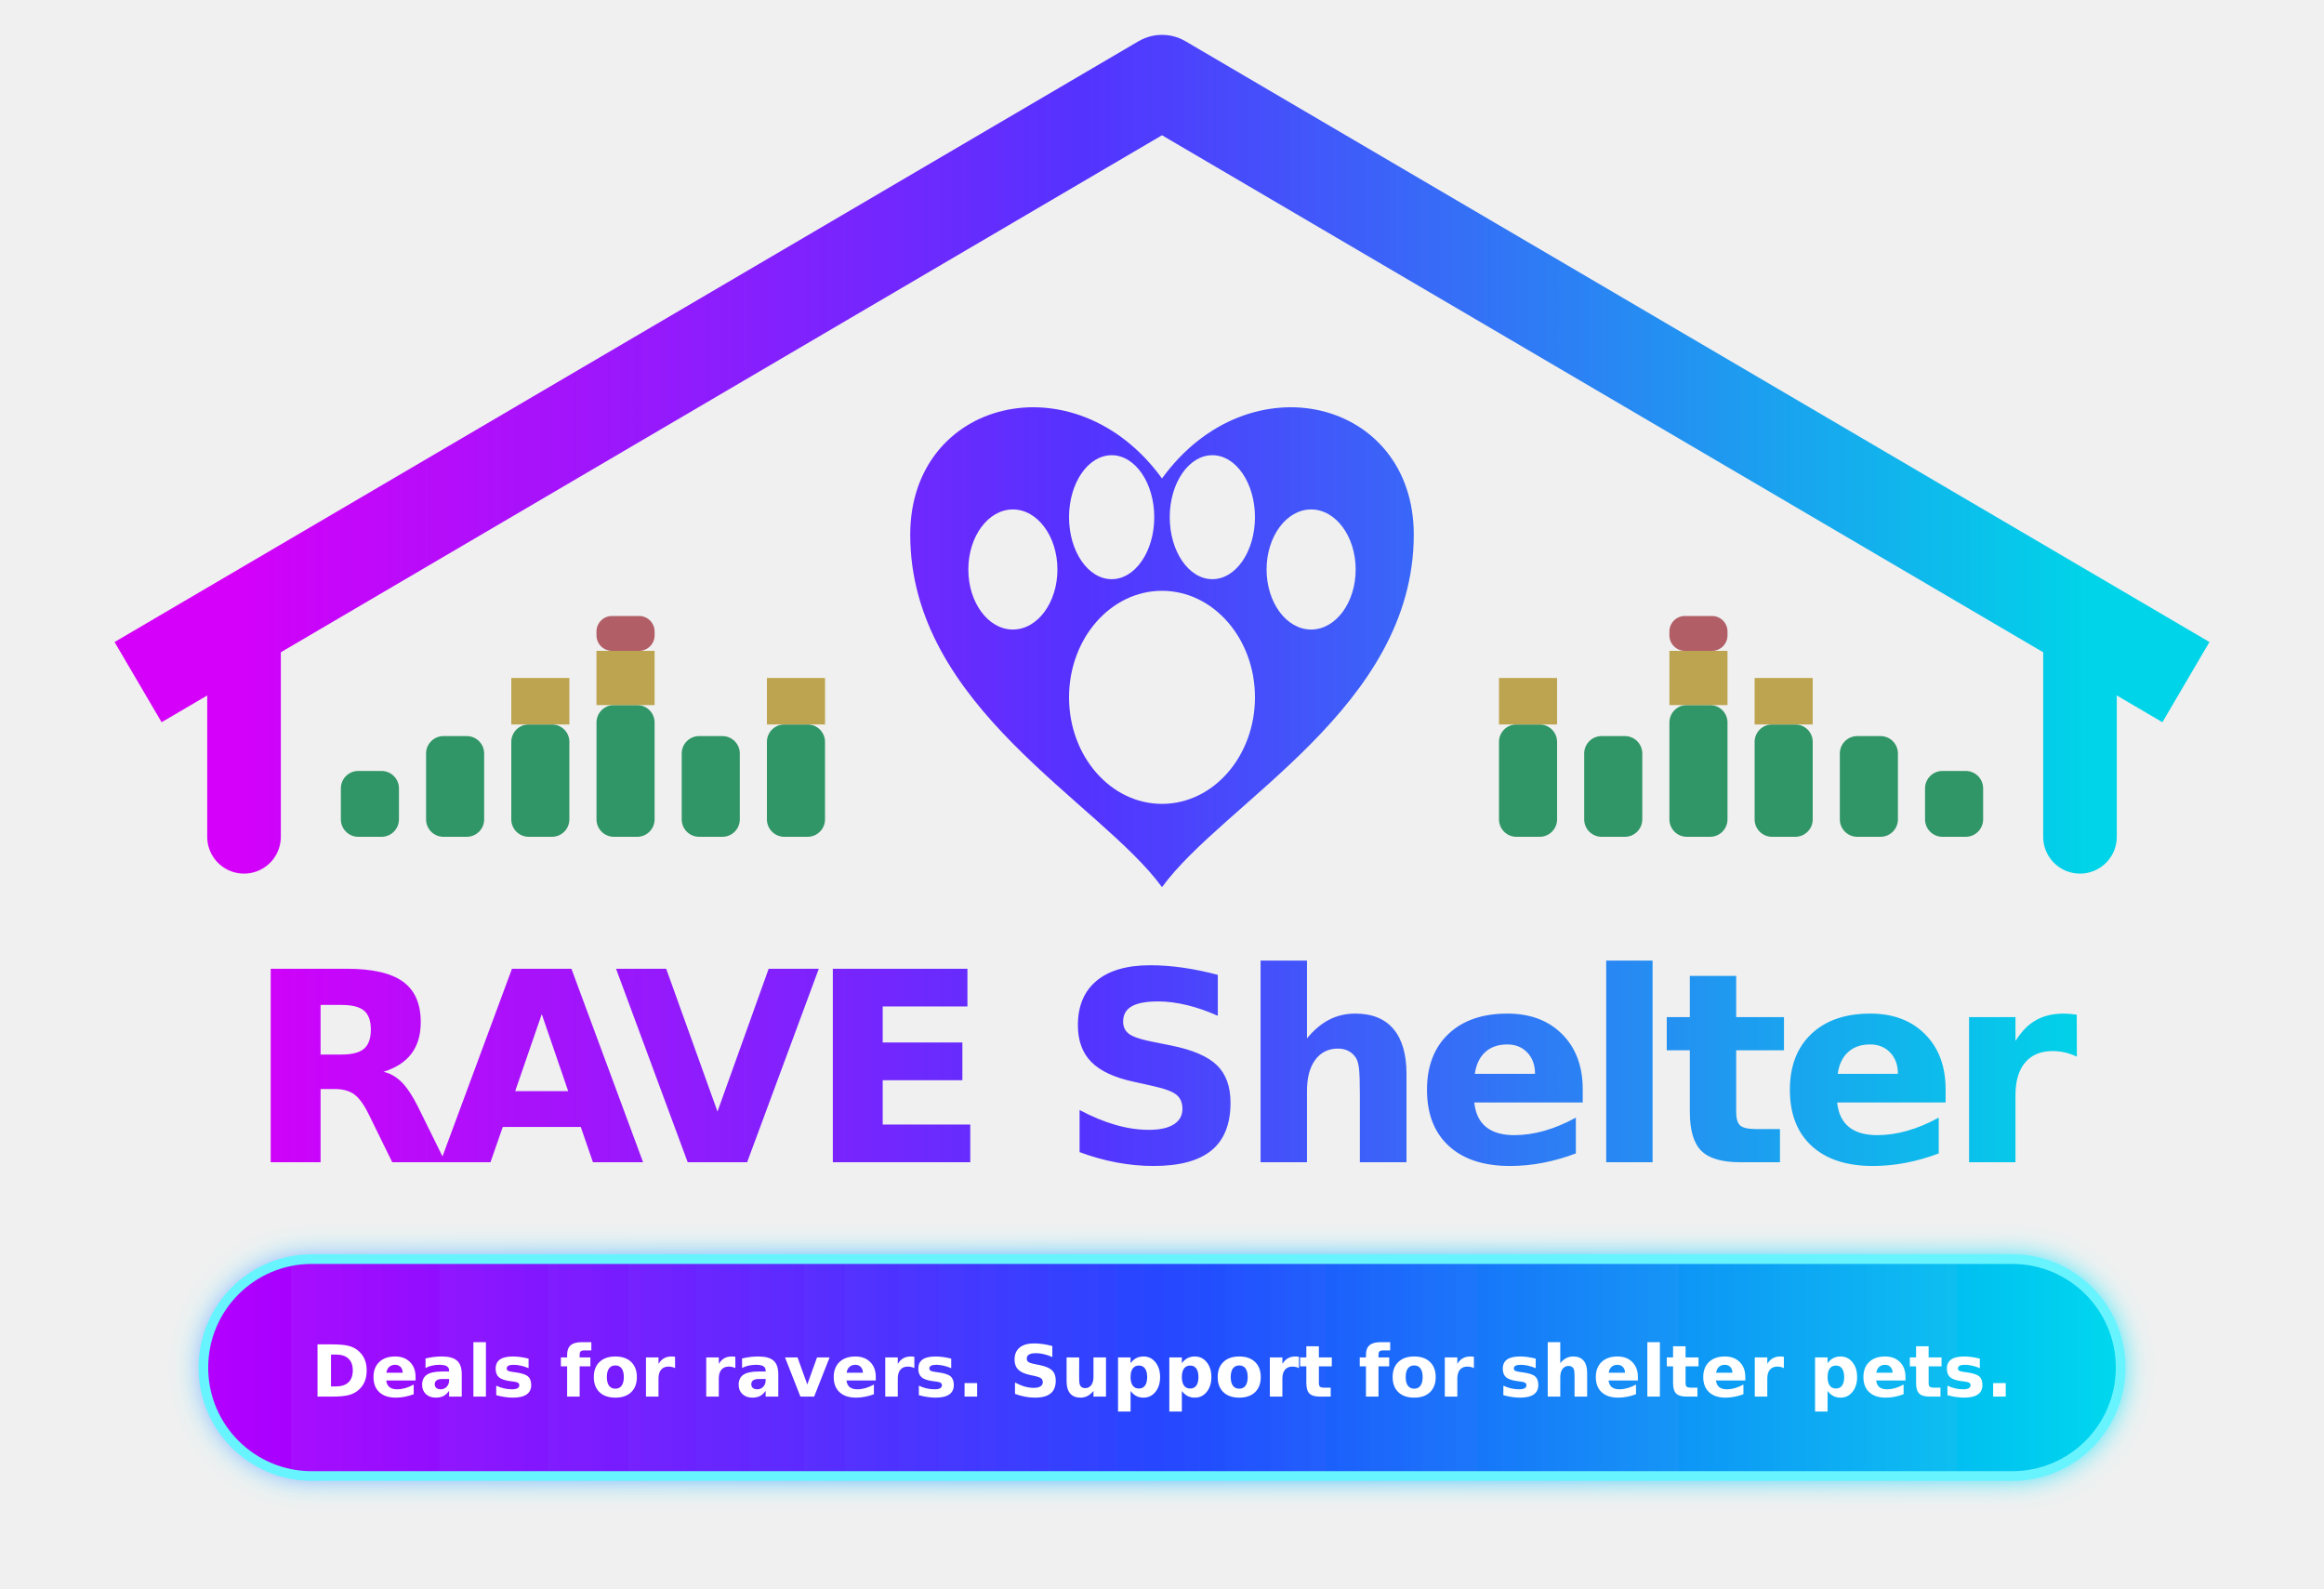
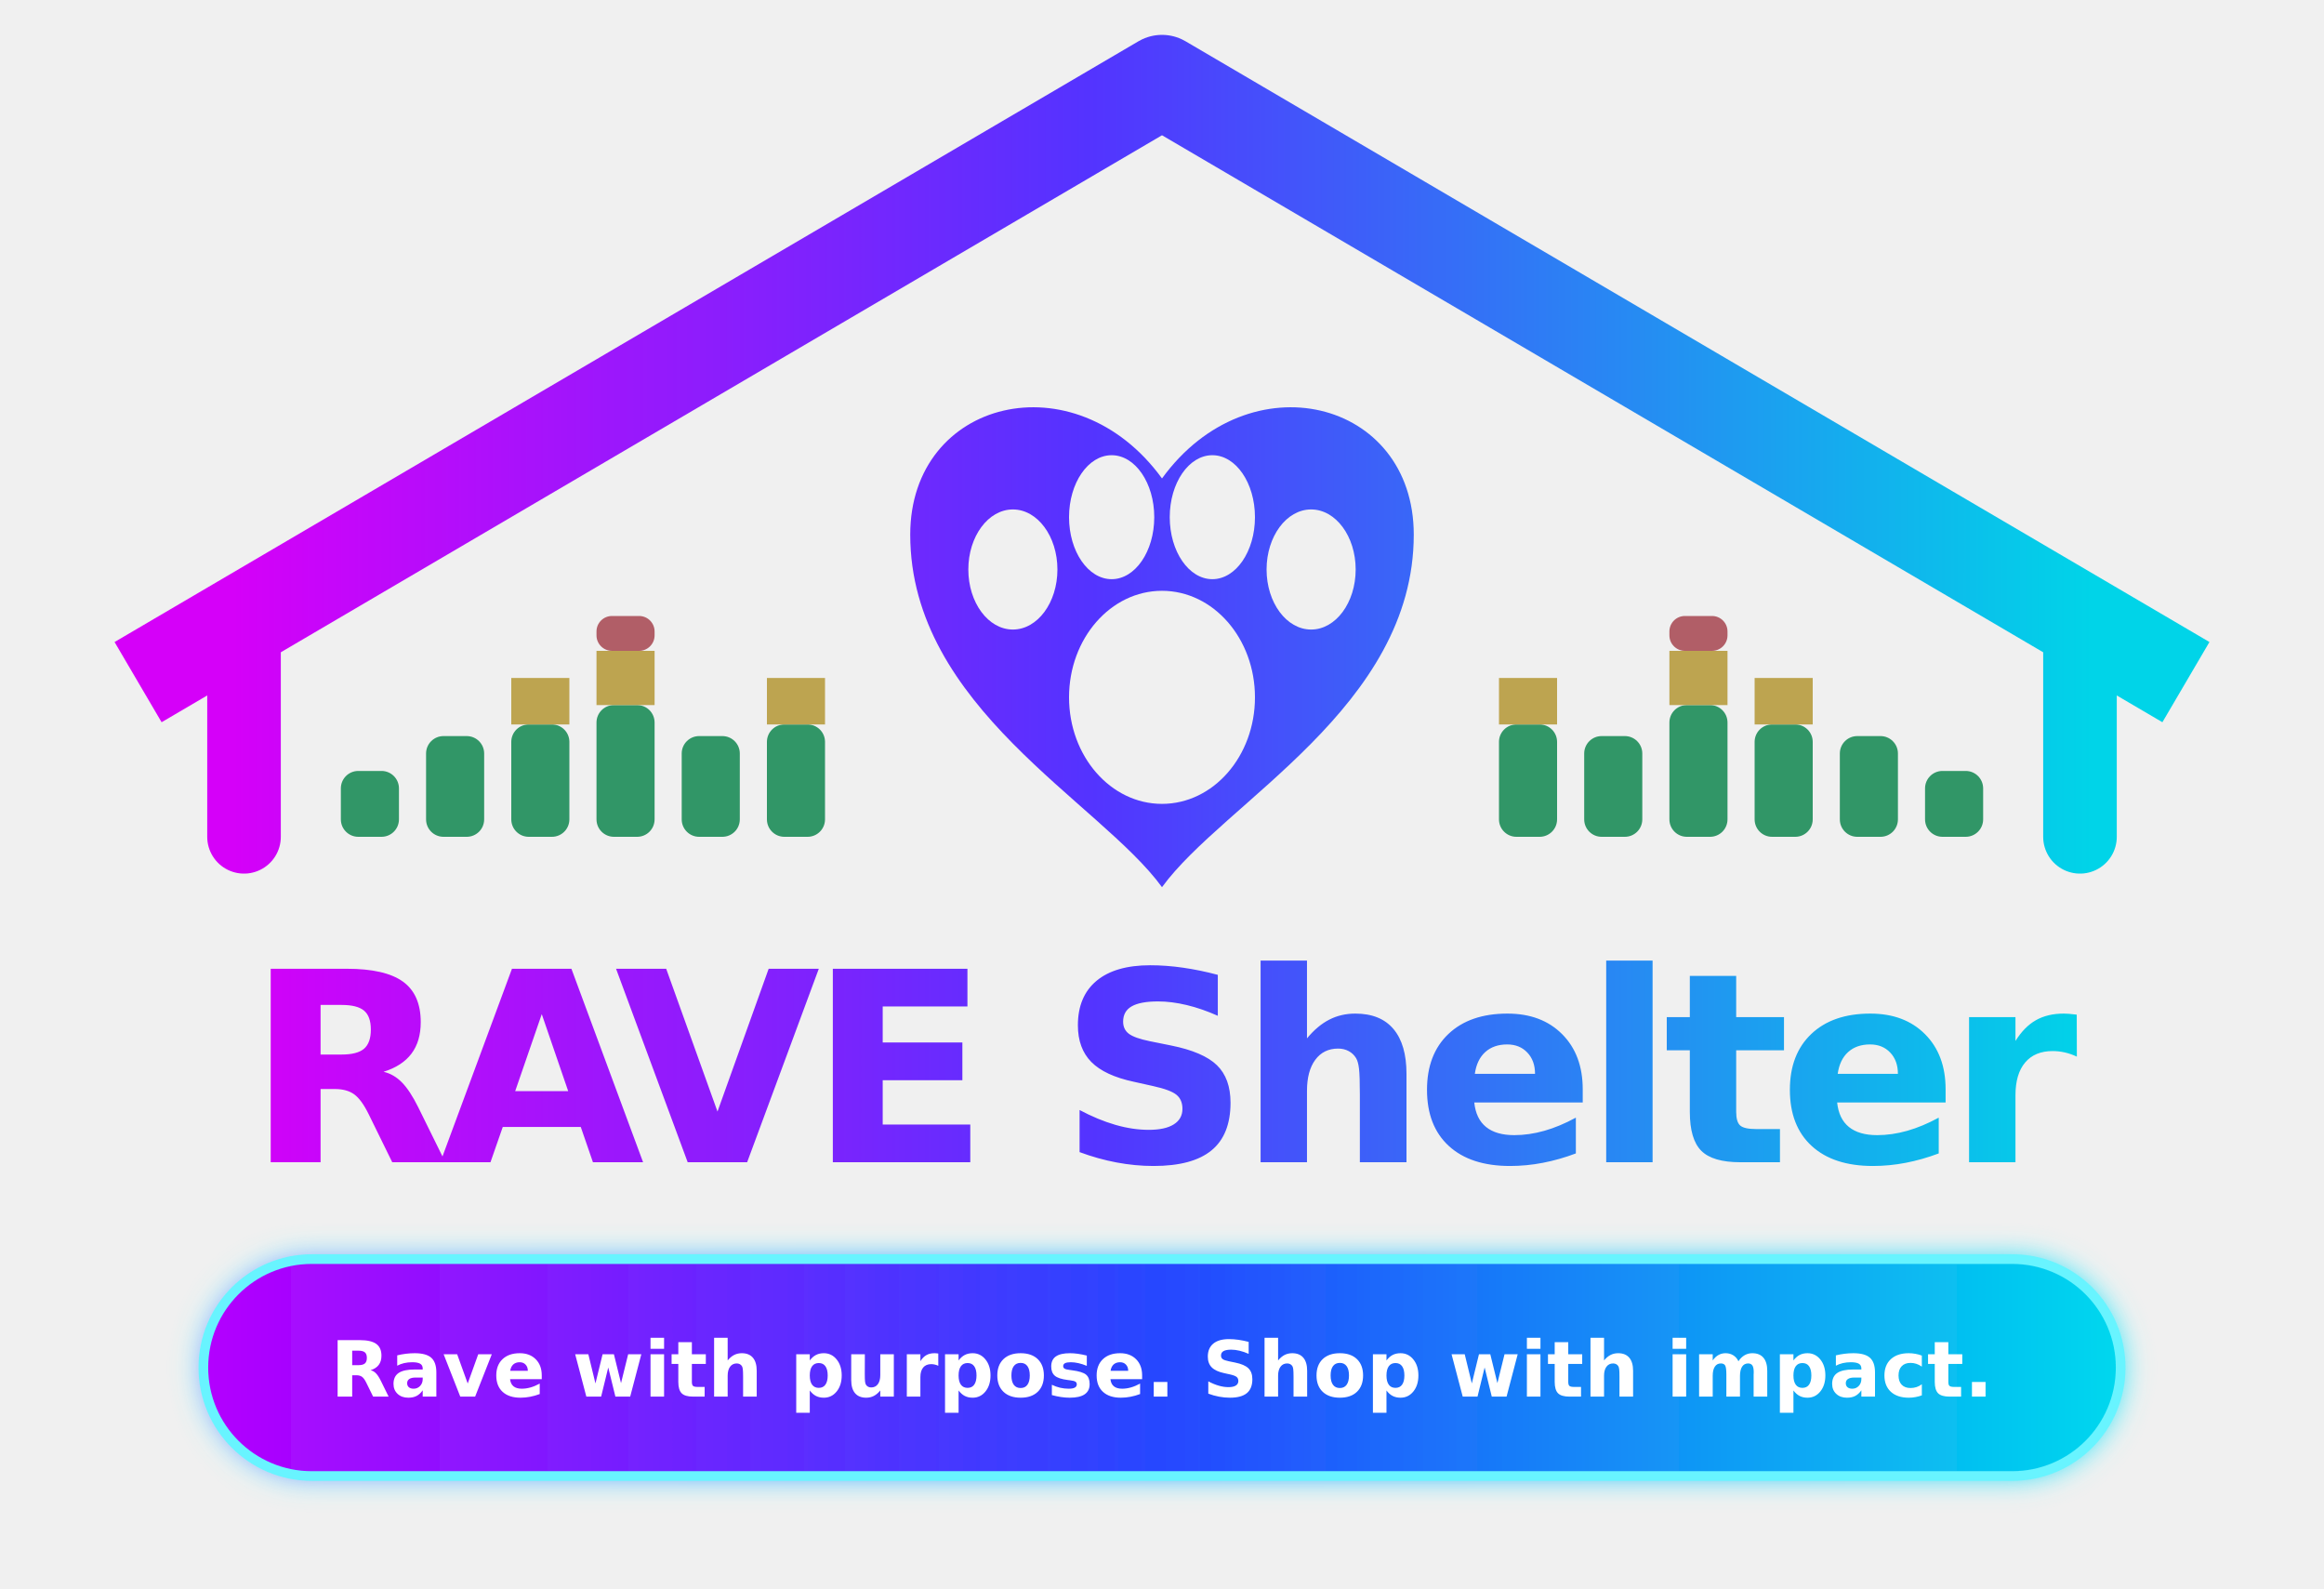
<svg xmlns="http://www.w3.org/2000/svg" width="1200" height="820" viewBox="0 0 1200 820">
  <defs>
    <linearGradient id="brand" x1="120" y1="0" x2="1080" y2="0" gradientUnits="userSpaceOnUse">
      <stop offset="0" stop-color="#d500f9" />
      <stop offset="0.46" stop-color="#5433ff" />
      <stop offset="1" stop-color="#00d4e8" />
    </linearGradient>
    <linearGradient id="tag" x1="105" y1="0" x2="1095" y2="0" gradientUnits="userSpaceOnUse">
      <stop offset="0" stop-color="#b400ff" />
      <stop offset="0.5" stop-color="#2647ff" />
      <stop offset="1" stop-color="#00d8ee" />
    </linearGradient>
    <filter id="glow" x="-15%" y="-40%" width="130%" height="180%">
      <feGaussianBlur stdDeviation="7" result="b" />
      <feMerge>
        <feMergeNode in="b" />
        <feMergeNode in="SourceGraphic" />
      </feMerge>
    </filter>
    <mask id="pawCut">
      <rect width="1200" height="820" fill="white" />
      <ellipse cx="523" cy="294" rx="23" ry="31" fill="black" />
      <ellipse cx="574" cy="267" rx="22" ry="32" fill="black" />
      <ellipse cx="626" cy="267" rx="22" ry="32" fill="black" />
      <ellipse cx="677" cy="294" rx="23" ry="31" fill="black" />
      <ellipse cx="600" cy="360" rx="48" ry="55" fill="black" />
    </mask>
  </defs>
  <path d="M92 340 L600 42 L1108 340" fill="none" stroke="url(#brand)" stroke-width="48" stroke-linecap="square" stroke-linejoin="round" />
  <path d="M126 320 V432 M1074 320 V432" fill="none" stroke="url(#brand)" stroke-width="38" stroke-linecap="round" />
+   <style>
+     /* The equalizer bars pulse from the shared y=432 baseline. This replaces a
+        1.5 MB animated GIF of the same lockup; motion is disabled for visitors
+        who ask for reduced motion. */
+     #equalizer .bar {
+       transform-box: fill-box;
+       transform-origin: bottom center;
+       animation: rsEq 1400ms ease-in-out infinite alternate;
+     }
+     #equalizer .bar:nth-of-type(2) { animation-delay: -1150ms; }
+     #equalizer .bar:nth-of-type(3) { animation-delay: -250ms; }
+     #equalizer .bar:nth-of-type(4) { animation-delay: -800ms; }
+     #equalizer .bar:nth-of-type(5) { animation-delay: -450ms; }
+     #equalizer .bar:nth-of-type(6) { animation-delay: -1000ms; }
+     #equalizer .bar:nth-of-type(7) { animation-delay: -150ms; }
+     #equalizer .bar:nth-of-type(8) { animation-delay: -900ms; }
+     #equalizer .bar:nth-of-type(9) { animation-delay: -600ms; }
+     #equalizer .bar:nth-of-type(10) { animation-delay: -1250ms; }
+     #equalizer .bar:nth-of-type(11) { animation-delay: -350ms; }
+     #equalizer .bar:nth-of-type(12) { animation-delay: -700ms; }
+     @keyframes rsEq {
+       from { transform: scaleY(0.62); }
+       to { transform: scaleY(1.12); }
+     }
+     @media (prefers-reduced-motion: reduce) {
+       #equalizer .bar { animation: none; }
+     }
+   </style>
  <g id="equalizer" stroke-width="0" opacity="0.88">
    <g class="bar" data-x="176">
      <rect x="176" y="398" width="30" height="34" rx="9" fill="#188a55" />
    </g>
    <g class="bar" data-x="220">
      <rect x="220" y="380" width="30" height="52" rx="9" fill="#188a55" />
    </g>
    <g class="bar" data-x="264">
      <rect x="264" y="374" width="30" height="58" rx="9" fill="#188a55" />
      <rect x="264" y="350" width="30" height="24" fill="#b79a3b" />
    </g>
    <g class="bar" data-x="308">
      <rect x="308" y="364" width="30" height="68" rx="9" fill="#188a55" />
      <rect x="308" y="336" width="30" height="28" fill="#b79a3b" />
      <rect x="308" y="318" width="30" height="18" rx="8" fill="#a94b55" />
    </g>
    <g class="bar" data-x="352">
      <rect x="352" y="380" width="30" height="52" rx="9" fill="#188a55" />
    </g>
    <g class="bar" data-x="396">
      <rect x="396" y="374" width="30" height="58" rx="9" fill="#188a55" />
      <rect x="396" y="350" width="30" height="24" fill="#b79a3b" />
    </g>
    <g class="bar" data-x="774">
      <rect x="774" y="374" width="30" height="58" rx="9" fill="#188a55" />
      <rect x="774" y="350" width="30" height="24" fill="#b79a3b" />
    </g>
    <g class="bar" data-x="818">
      <rect x="818" y="380" width="30" height="52" rx="9" fill="#188a55" />
    </g>
    <g class="bar" data-x="862">
      <rect x="862" y="364" width="30" height="68" rx="9" fill="#188a55" />
      <rect x="862" y="336" width="30" height="28" fill="#b79a3b" />
      <rect x="862" y="318" width="30" height="18" rx="8" fill="#a94b55" />
    </g>
    <g class="bar" data-x="906">
      <rect x="906" y="374" width="30" height="58" rx="9" fill="#188a55" />
      <rect x="906" y="350" width="30" height="24" fill="#b79a3b" />
    </g>
    <g class="bar" data-x="950">
      <rect x="950" y="380" width="30" height="52" rx="9" fill="#188a55" />
    </g>
    <g class="bar" data-x="994">
      <rect x="994" y="398" width="30" height="34" rx="9" fill="#188a55" />
    </g>
  </g>
  <path d="M600 458 C568 414 470 365 470 276 C470 206 555 185 600 247 C645 185 730 206 730 276 C730 365 632 414 600 458 Z" fill="url(#brand)" mask="url(#pawCut)" />
  <text x="600" y="600" text-anchor="middle" font-family="DejaVu Sans,Arial,sans-serif" font-weight="700" font-size="137" letter-spacing="-6" fill="url(#brand)">RAVE Shelter</text>
  <rect x="105" y="650" width="990" height="112" rx="56" fill="url(#tag)" stroke="#67f4ff" stroke-width="5" filter="url(#glow)" />
-   <text x="600" y="721" text-anchor="middle" font-family="DejaVu Sans,Arial,sans-serif" font-weight="700" font-size="37" fill="#fff">Deals for ravers. Support for shelter pets.</text>
+   <text x="600" y="721" text-anchor="middle" font-family="DejaVu Sans,Arial,sans-serif" font-weight="700" font-size="40" fill="#fff">Rave with purpose. Shop with impact.</text>
</svg>
